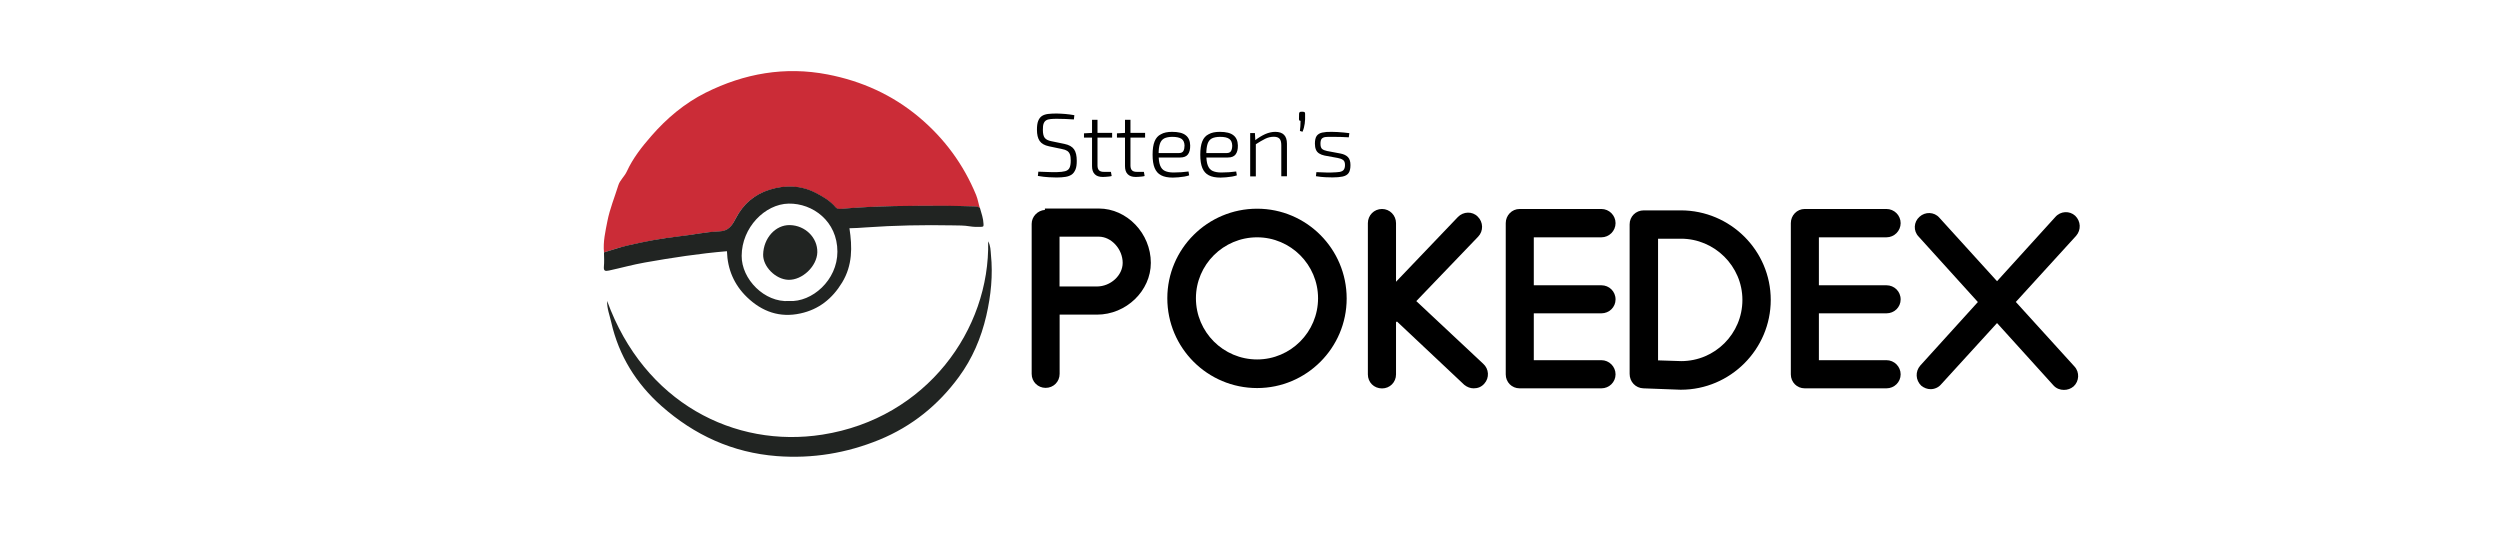
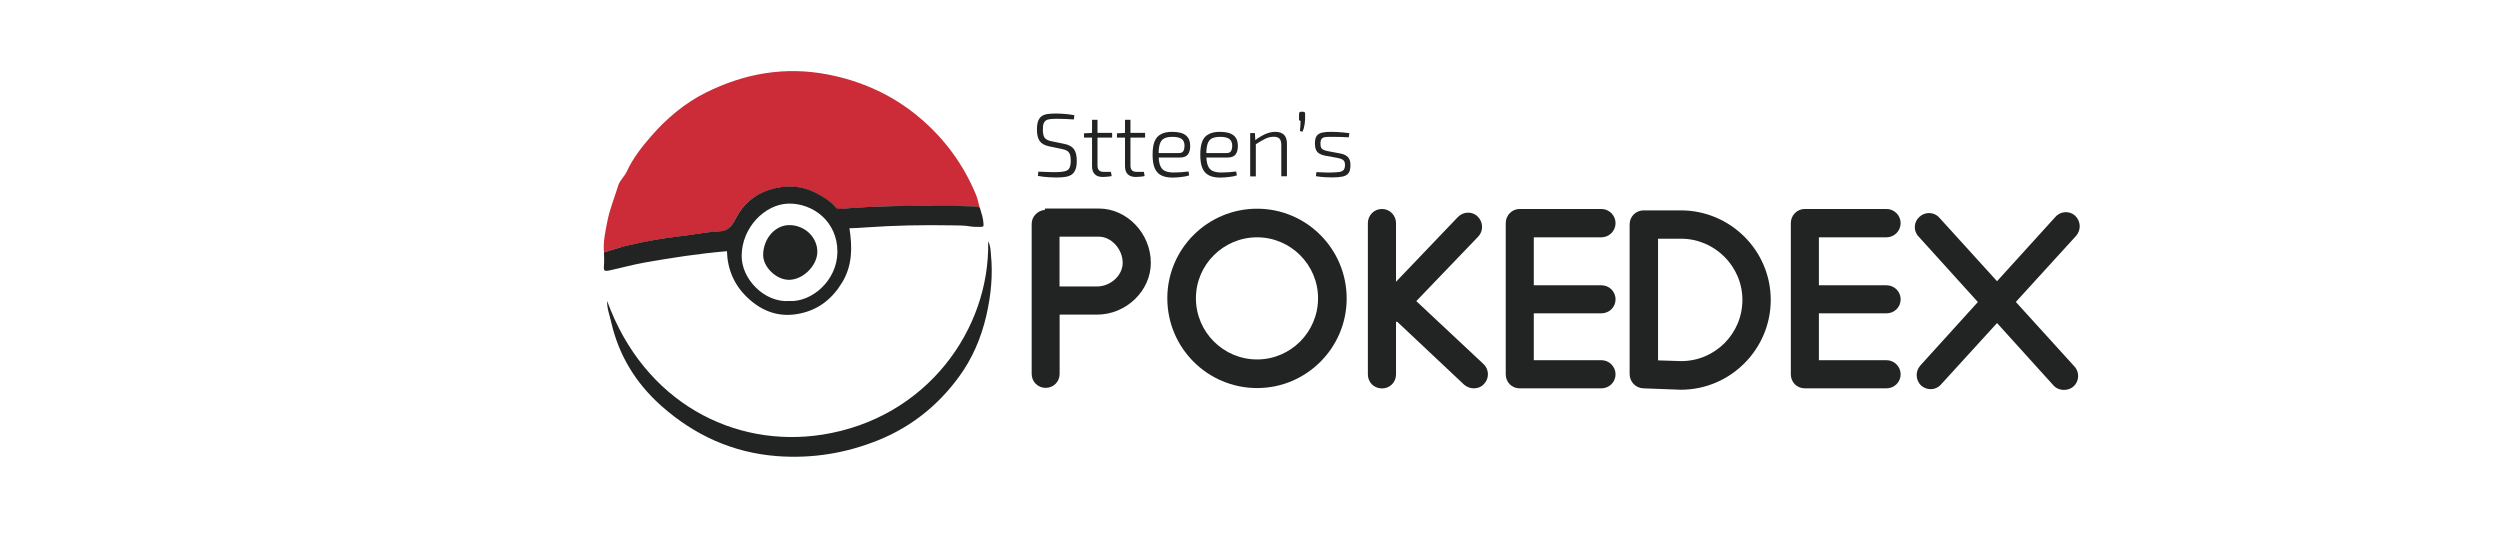
<svg xmlns="http://www.w3.org/2000/svg" version="1.1" id="Capa_1" x="0px" y="0px" viewBox="0 0 2700 600" style="enable-background:new 0 0 2700 600;" xml:space="preserve">
  <style type="text/css">
+     
+     	.st0{fill:#CB2C37;}
+ 	.st1{fill:#212422;}
+     @media (prefers-color-scheme: dark) {
	.st0{fill:#CB2C37;}
- 	.st1{fill:#212422;}
+ 	.st1{fill:#afafaf;}
+ }
+ 
</style>
  <g>
    <path class="st0" d="M652.3,272.6c-1.1-11.5,1.5-22.6,3.7-33.8c2.6-13.3,7.8-25.8,11.8-38.7c1.7-5.5,6.7-9.5,9.2-15   c6.5-14.2,16.1-26.4,26.4-38.2c16.7-19.2,36-35.4,58.7-46.8c41.7-20.8,85.6-28.6,131.7-19.7c36.7,7.1,69.9,22,98.7,46.1   c27.4,23,48,50.9,61.7,84.1c1.9,4.7,2.6,9.6,4.1,14.4c-1.4-1.2-2.8-1.9-4.8-1.9c-10.5-0.2-21.1-0.6-31.6-0.7   c-37.5-0.2-75-0.1-112.4,3.2c-2.4,0.2-5.2,0.7-7-1.5c-6-7.1-13.7-11.7-21.9-15.8c-16.1-8.2-32.8-8.4-49.4-3.3   c-16.3,5-28.7,15.6-36.7,31.1c-3.7,7.3-7.5,13.7-18.1,14c-14.4,0.4-28.6,3.7-43,5.3c-19,2-37.7,5.7-56.2,10   C668.9,267.2,660.7,270.1,652.3,272.6z" />
    <path class="st1" d="M652.3,272.6c8.3-2.5,16.6-5.4,25-7.4c18.5-4.3,37.2-7.9,56.2-10c14.4-1.5,28.6-4.8,43-5.3   c10.6-0.3,14.3-6.7,18.1-14c8-15.5,20.4-26.1,36.7-31.1c16.6-5.1,33.3-4.9,49.4,3.3c8.2,4.2,15.9,8.7,21.9,15.8   c1.9,2.2,4.6,1.7,7,1.5c37.4-3.2,74.9-3.3,112.4-3.2c10.5,0.1,21.1,0.5,31.6,0.7c2,0,3.4,0.7,4.8,1.9c1.6,5.6,3.6,11.2,3.8,17.1   c0.1,2.2,0.2,3-2.5,3.1c-4.2,0.2-8.3,0.1-12.6-0.6c-5.9-1-12.1-0.9-18.2-1c-31.3-0.6-62.5,0-93.7,2.2c-6,0.4-12.1,0.9-17.8,0.9   c3.1,20.4,3.4,39.9-7.9,58.6c-10.7,17.6-25.2,29.1-45,33.4c-22.2,4.9-41.4-1.8-57.7-17.5c-14-13.5-21.1-30.1-21.7-49.7   c-29.8,2.5-59.2,7-88.6,12.2c-13.1,2.3-25.9,5.9-38.9,8.7c-4.1,0.9-5.8,0.4-5.4-4.3C652.7,283,652.4,277.8,652.3,272.6z    M852.2,325.1c24.7,1.5,52.2-22.4,52.2-53.3c0-32.9-26.7-52.4-52.7-51.9c-25.6,0.5-50.6,25.9-50.7,56.4   C800.8,301.5,825.7,326.9,852.2,325.1z" />
    <path class="st1" d="M655.7,325c40,110,137.7,159.3,232.5,144.4c112.3-17.6,181.2-113.4,179-208.8c2.7,5,2.6,9.8,3,14.3   c2.3,22.3,0,44.3-5,66.1c-5.6,24.1-15.1,46.4-29.7,66.2c-22.2,30.3-50.7,53.3-85.7,67.7c-35.5,14.5-72.2,20.6-110.7,17.7   c-48-3.7-89.2-22.7-124.7-54.1c-27.3-24.2-46-54.3-54.2-90.2C658.5,340.6,655.4,333.1,655.7,325z" />
    <path class="st1" d="M853,243.1c16.6,0.3,30.1,13.6,29.7,29.4c-0.4,15.1-16.3,30.2-31.3,29.7c-13.8-0.5-27.5-14.3-27.2-27.3   C824.6,257.1,837.6,242.8,853,243.1z" />
  </g>
  <g>
-     <path d="M1141,122.6c3.2,0.1,6.3,0.2,9.6,0.5c3.2,0.3,6.4,0.7,9.7,1.3l-0.5,4.6c-2.8-0.2-5.9-0.4-9.1-0.5c-3.2-0.1-6.3-0.2-9.4-0.2   c-2.6,0-4.9,0.1-6.8,0.3c-1.9,0.2-3.5,0.6-4.7,1.4c-1.2,0.7-2.1,1.9-2.7,3.5s-0.8,3.9-0.8,6.8c0,4.1,0.7,7,2.1,8.7   c1.4,1.7,3.8,2.9,7.1,3.5l14,2.9c5,1,8.5,3,10.5,5.9c2,2.9,2.9,7,2.9,12.4c0,3.9-0.4,7.1-1.4,9.4s-2.2,4.1-4,5.4   c-1.8,1.2-4,2.1-6.7,2.5c-2.7,0.4-5.9,0.7-9.6,0.7c-2.3,0-5.2-0.1-8.6-0.3c-3.4-0.2-7.3-0.6-11.7-1.4l0.5-4.6   c3.3,0.1,6,0.2,8.3,0.3c2.2,0.1,4.2,0.2,6,0.2c1.8,0,3.7,0,5.7,0c3.7-0.1,6.7-0.4,8.9-1c2.2-0.6,3.8-1.7,4.7-3.5   c0.9-1.7,1.4-4.4,1.4-7.9c0-2.9-0.3-5.2-0.9-6.8c-0.6-1.6-1.6-2.9-3-3.8c-1.4-0.9-3.2-1.5-5.4-1.9l-14.2-3c-4.8-1-8.1-2.9-10.1-5.8   c-2-2.9-2.9-7-2.9-12.1c0-3.9,0.4-7.1,1.3-9.4c0.9-2.3,2.2-4.1,3.9-5.3c1.7-1.2,3.9-1.9,6.5-2.3   C1134.3,122.8,1137.4,122.6,1141,122.6z" />
-     <path d="M1201.1,143.6v5h-30.4V144l9.2-0.5H1201.1z M1185.3,129.5v49.3c0,2.4,0.6,4.1,1.7,5.2c1.1,1.1,2.8,1.6,5.2,1.6h7.6l0.8,4.5   c-1,0.3-2.1,0.5-3.3,0.6c-1.3,0.2-2.5,0.3-3.6,0.3c-1.2,0.1-2.1,0.1-2.8,0.1c-3.8,0-6.7-1-8.6-3c-2-2-2.9-4.9-2.9-8.7v-50H1185.3z" />
-     <path d="M1236.7,143.6v5h-30.4V144l9.2-0.5H1236.7z M1220.9,129.5v49.3c0,2.4,0.6,4.1,1.7,5.2c1.1,1.1,2.8,1.6,5.2,1.6h7.6l0.8,4.5   c-1,0.3-2.1,0.5-3.3,0.6c-1.3,0.2-2.5,0.3-3.6,0.3c-1.2,0.1-2.1,0.1-2.8,0.1c-3.8,0-6.7-1-8.6-3c-2-2-2.9-4.9-2.9-8.7v-50H1220.9z" />
-     <path d="M1265.9,142.4c6.7,0,11.6,1.2,14.7,3.7c3.1,2.4,4.7,6.1,4.8,10.9c0.1,4.2-0.7,7.4-2.4,9.7c-1.7,2.3-4.5,3.4-8.4,3.4h-27.1   v-4.8h25.8c2.4,0,4-0.8,4.8-2.3c0.8-1.5,1.2-3.5,1.2-5.8c-0.1-3.3-1.1-5.7-3.2-7.2c-2.1-1.4-5.3-2.2-9.9-2.2   c-3.7,0-6.7,0.6-8.9,1.7c-2.2,1.2-3.7,3.1-4.6,5.8c-0.9,2.7-1.4,6.5-1.4,11.2c0,5.2,0.5,9.3,1.6,12.1c1.1,2.9,2.8,4.9,5.2,6   c2.4,1.1,5.5,1.7,9.4,1.7c2.7,0,5.5-0.1,8.4-0.3c2.9-0.2,5.5-0.5,7.7-0.8l0.7,4.2c-1.4,0.5-3.1,0.9-5.2,1.3   c-2.1,0.3-4.2,0.6-6.5,0.8c-2.2,0.2-4.2,0.3-5.9,0.3c-5.3,0-9.5-0.8-12.7-2.5c-3.2-1.6-5.5-4.3-7-7.9c-1.5-3.6-2.2-8.4-2.2-14.3   c0-6.1,0.7-10.9,2.2-14.5c1.4-3.5,3.7-6.1,6.8-7.6C1256.9,143.2,1260.9,142.4,1265.9,142.4z" />
-     <path d="M1317.4,142.4c6.7,0,11.6,1.2,14.7,3.7c3.1,2.4,4.7,6.1,4.8,10.9c0.1,4.2-0.7,7.4-2.4,9.7c-1.7,2.3-4.5,3.4-8.4,3.4h-27.1   v-4.8h25.8c2.4,0,4-0.8,4.8-2.3c0.8-1.5,1.2-3.5,1.2-5.8c-0.1-3.3-1.1-5.7-3.2-7.2s-5.3-2.2-9.9-2.2c-3.7,0-6.7,0.6-8.9,1.7   c-2.2,1.2-3.7,3.1-4.6,5.8c-0.9,2.7-1.4,6.5-1.4,11.2c0,5.2,0.5,9.3,1.6,12.1c1.1,2.9,2.8,4.9,5.2,6c2.4,1.1,5.5,1.7,9.4,1.7   c2.7,0,5.5-0.1,8.4-0.3c2.9-0.2,5.5-0.5,7.7-0.8l0.7,4.2c-1.4,0.5-3.1,0.9-5.2,1.3c-2.1,0.3-4.3,0.6-6.5,0.8   c-2.2,0.2-4.2,0.3-5.9,0.3c-5.3,0-9.5-0.8-12.7-2.5c-3.2-1.6-5.5-4.3-7-7.9c-1.5-3.6-2.2-8.4-2.2-14.3c0-6.1,0.7-10.9,2.2-14.5   c1.4-3.5,3.7-6.1,6.8-7.6C1308.4,143.2,1312.4,142.4,1317.4,142.4z" />
-     <path d="M1355.3,143.6l0.5,8.9l0.5,1.5v36.5h-6.1v-46.8H1355.3z M1377.3,142.4c8.4,0,12.6,4.3,12.6,12.8v35.2h-6.1v-33.5   c0-3.3-0.6-5.7-1.9-7.1c-1.3-1.4-3.3-2.1-6.2-2.1c-3.2,0-6.2,0.7-9.3,2.2c-3,1.5-6.6,3.6-10.8,6.3l-0.3-4.5c3.8-3,7.5-5.2,11.2-6.9   C1370.2,143.2,1373.8,142.4,1377.3,142.4z" />
-     <path d="M1407.2,120.7c0.8,0,1.4,0.2,1.8,0.5c0.4,0.4,0.5,0.9,0.5,1.8v5.9c-0.1,1.5-0.2,3.1-0.4,4.6c-0.2,1.5-0.5,3-0.9,4.5   c-0.4,1.5-0.9,2.9-1.5,4.3l-2.8-0.9c0.2-1.9,0.4-3.7,0.5-5.2c0.1-1.5,0.2-3.4,0.2-5.7c-1.2,0-1.7-0.6-1.7-1.9l0.1-5.6   c0-0.8,0.2-1.4,0.6-1.8c0.4-0.4,1-0.5,1.8-0.5H1407.2z" />
-     <path d="M1438.2,142.4c2,0,4.1,0.1,6.3,0.2c2.2,0.1,4.4,0.3,6.6,0.5c2.2,0.2,4.2,0.4,6.2,0.7l-0.6,4.5c-2.9-0.2-5.9-0.3-8.9-0.4   s-6-0.1-8.9-0.1c-3.1-0.1-5.6,0-7.4,0.2c-1.8,0.2-3.2,0.9-4.1,1.9c-0.9,1.1-1.3,2.8-1.3,5.3c0,2.8,0.6,4.7,1.8,5.7   c1.2,1,3,1.7,5.4,2.2l14.4,2.7c3.6,0.7,6.3,2,8.1,3.9c1.8,1.9,2.7,4.7,2.7,8.6c0,3.9-0.7,6.8-2.1,8.7c-1.4,1.9-3.6,3.1-6.5,3.7   c-2.9,0.6-6.5,0.9-10.8,0.9c-1.9,0-4.4-0.1-7.5-0.2c-3.1-0.1-6.6-0.5-10.4-1.1l0.5-4.4c1.7,0.1,3.5,0.1,5.2,0.2   c1.7,0.1,3.5,0.2,5.4,0.2c1.8,0,3.7,0,5.7,0c3.7-0.1,6.6-0.3,8.7-0.6c2.1-0.4,3.6-1.1,4.5-2.3c0.9-1.2,1.4-2.9,1.4-5.2   c0-2.7-0.7-4.5-2.2-5.5c-1.5-1-3.3-1.7-5.6-2.1l-14.3-2.6c-2.4-0.5-4.3-1.3-5.9-2.3c-1.5-1-2.7-2.3-3.4-4.1   c-0.7-1.7-1.1-3.8-1.1-6.4c0-3.7,0.6-6.5,1.9-8.4c1.3-1.8,3.3-3,5.9-3.6C1430.7,142.6,1434,142.3,1438.2,142.4z" />
+     <path class="st1" d="M1141,122.6c3.2,0.1,6.3,0.2,9.6,0.5c3.2,0.3,6.4,0.7,9.7,1.3l-0.5,4.6c-2.8-0.2-5.9-0.4-9.1-0.5   c-3.2-0.1-6.3-0.2-9.4-0.2c-2.6,0-4.9,0.1-6.8,0.3c-1.9,0.2-3.5,0.6-4.7,1.4c-1.2,0.7-2.1,1.9-2.7,3.5s-0.8,3.9-0.8,6.8   c0,4.1,0.7,7,2.1,8.7c1.4,1.7,3.8,2.9,7.1,3.5l14,2.9c5,1,8.5,3,10.5,5.9c2,2.9,2.9,7,2.9,12.4c0,3.9-0.4,7.1-1.4,9.4   s-2.2,4.1-4,5.4c-1.8,1.2-4,2.1-6.7,2.5c-2.7,0.4-5.9,0.7-9.6,0.7c-2.3,0-5.2-0.1-8.6-0.3c-3.4-0.2-7.3-0.6-11.7-1.4l0.5-4.6   c3.3,0.1,6,0.2,8.3,0.3c2.2,0.1,4.2,0.2,6,0.2c1.8,0,3.7,0,5.7,0c3.7-0.1,6.7-0.4,8.9-1c2.2-0.6,3.8-1.7,4.7-3.5   c0.9-1.7,1.4-4.4,1.4-7.9c0-2.9-0.3-5.2-0.9-6.8c-0.6-1.6-1.6-2.9-3-3.8c-1.4-0.9-3.2-1.5-5.4-1.9l-14.2-3c-4.8-1-8.1-2.9-10.1-5.8   c-2-2.9-2.9-7-2.9-12.1c0-3.9,0.4-7.1,1.3-9.4c0.9-2.3,2.2-4.1,3.9-5.3c1.7-1.2,3.9-1.9,6.5-2.3   C1134.3,122.8,1137.4,122.6,1141,122.6z" />
+     <path class="st1" d="M1201.1,143.6v5h-30.4V144l9.2-0.5H1201.1z M1185.3,129.5v49.3c0,2.4,0.6,4.1,1.7,5.2c1.1,1.1,2.8,1.6,5.2,1.6   h7.6l0.8,4.5c-1,0.3-2.1,0.5-3.3,0.6c-1.3,0.2-2.5,0.3-3.6,0.3c-1.2,0.1-2.1,0.1-2.8,0.1c-3.8,0-6.7-1-8.6-3c-2-2-2.9-4.9-2.9-8.7   v-50H1185.3z" />
+     <path class="st1" d="M1236.7,143.6v5h-30.4V144l9.2-0.5H1236.7z M1220.9,129.5v49.3c0,2.4,0.6,4.1,1.7,5.2c1.1,1.1,2.8,1.6,5.2,1.6   h7.6l0.8,4.5c-1,0.3-2.1,0.5-3.3,0.6c-1.3,0.2-2.5,0.3-3.6,0.3c-1.2,0.1-2.1,0.1-2.8,0.1c-3.8,0-6.7-1-8.6-3c-2-2-2.9-4.9-2.9-8.7   v-50H1220.9z" />
+     <path class="st1" d="M1265.9,142.4c6.7,0,11.6,1.2,14.7,3.7c3.1,2.4,4.7,6.1,4.8,10.9c0.1,4.2-0.7,7.4-2.4,9.7   c-1.7,2.3-4.5,3.4-8.4,3.4h-27.1v-4.8h25.8c2.4,0,4-0.8,4.8-2.3c0.8-1.5,1.2-3.5,1.2-5.8c-0.1-3.3-1.1-5.7-3.2-7.2   c-2.1-1.4-5.3-2.2-9.9-2.2c-3.7,0-6.7,0.6-8.9,1.7c-2.2,1.2-3.7,3.1-4.6,5.8c-0.9,2.7-1.4,6.5-1.4,11.2c0,5.2,0.5,9.3,1.6,12.1   c1.1,2.9,2.8,4.9,5.2,6c2.4,1.1,5.5,1.7,9.4,1.7c2.7,0,5.5-0.1,8.4-0.3c2.9-0.2,5.5-0.5,7.7-0.8l0.7,4.2c-1.4,0.5-3.1,0.9-5.2,1.3   c-2.1,0.3-4.2,0.6-6.5,0.8c-2.2,0.2-4.2,0.3-5.9,0.3c-5.3,0-9.5-0.8-12.7-2.5c-3.2-1.6-5.5-4.3-7-7.9c-1.5-3.6-2.2-8.4-2.2-14.3   c0-6.1,0.7-10.9,2.2-14.5c1.4-3.5,3.7-6.1,6.8-7.6C1256.9,143.2,1260.9,142.4,1265.9,142.4z" />
+     <path class="st1" d="M1317.4,142.4c6.7,0,11.6,1.2,14.7,3.7c3.1,2.4,4.7,6.1,4.8,10.9c0.1,4.2-0.7,7.4-2.4,9.7   c-1.7,2.3-4.5,3.4-8.4,3.4h-27.1v-4.8h25.8c2.4,0,4-0.8,4.8-2.3c0.8-1.5,1.2-3.5,1.2-5.8c-0.1-3.3-1.1-5.7-3.2-7.2   s-5.3-2.2-9.9-2.2c-3.7,0-6.7,0.6-8.9,1.7c-2.2,1.2-3.7,3.1-4.6,5.8c-0.9,2.7-1.4,6.5-1.4,11.2c0,5.2,0.5,9.3,1.6,12.1   c1.1,2.9,2.8,4.9,5.2,6c2.4,1.1,5.5,1.7,9.4,1.7c2.7,0,5.5-0.1,8.4-0.3c2.9-0.2,5.5-0.5,7.7-0.8l0.7,4.2c-1.4,0.5-3.1,0.9-5.2,1.3   c-2.1,0.3-4.3,0.6-6.5,0.8c-2.2,0.2-4.2,0.3-5.9,0.3c-5.3,0-9.5-0.8-12.7-2.5c-3.2-1.6-5.5-4.3-7-7.9c-1.5-3.6-2.2-8.4-2.2-14.3   c0-6.1,0.7-10.9,2.2-14.5c1.4-3.5,3.7-6.1,6.8-7.6C1308.4,143.2,1312.4,142.4,1317.4,142.4z" />
+     <path class="st1" d="M1355.3,143.6l0.5,8.9l0.5,1.5v36.5h-6.1v-46.8H1355.3z M1377.3,142.4c8.4,0,12.6,4.3,12.6,12.8v35.2h-6.1   v-33.5c0-3.3-0.6-5.7-1.9-7.1c-1.3-1.4-3.3-2.1-6.2-2.1c-3.2,0-6.2,0.7-9.3,2.2c-3,1.5-6.6,3.6-10.8,6.3l-0.3-4.5   c3.8-3,7.5-5.2,11.2-6.9C1370.2,143.2,1373.8,142.4,1377.3,142.4z" />
+     <path class="st1" d="M1407.2,120.7c0.8,0,1.4,0.2,1.8,0.5c0.4,0.4,0.5,0.9,0.5,1.8v5.9c-0.1,1.5-0.2,3.1-0.4,4.6   c-0.2,1.5-0.5,3-0.9,4.5c-0.4,1.5-0.9,2.9-1.5,4.3l-2.8-0.9c0.2-1.9,0.4-3.7,0.5-5.2c0.1-1.5,0.2-3.4,0.2-5.7   c-1.2,0-1.7-0.6-1.7-1.9l0.1-5.6c0-0.8,0.2-1.4,0.6-1.8c0.4-0.4,1-0.5,1.8-0.5H1407.2z" />
+     <path class="st1" d="M1438.2,142.4c2,0,4.1,0.1,6.3,0.2c2.2,0.1,4.4,0.3,6.6,0.5c2.2,0.2,4.2,0.4,6.2,0.7l-0.6,4.5   c-2.9-0.2-5.9-0.3-8.9-0.4s-6-0.1-8.9-0.1c-3.1-0.1-5.6,0-7.4,0.2c-1.8,0.2-3.2,0.9-4.1,1.9c-0.9,1.1-1.3,2.8-1.3,5.3   c0,2.8,0.6,4.7,1.8,5.7c1.2,1,3,1.7,5.4,2.2l14.4,2.7c3.6,0.7,6.3,2,8.1,3.9c1.8,1.9,2.7,4.7,2.7,8.6c0,3.9-0.7,6.8-2.1,8.7   c-1.4,1.9-3.6,3.1-6.5,3.7c-2.9,0.6-6.5,0.9-10.8,0.9c-1.9,0-4.4-0.1-7.5-0.2c-3.1-0.1-6.6-0.5-10.4-1.1l0.5-4.4   c1.7,0.1,3.5,0.1,5.2,0.2c1.7,0.1,3.5,0.2,5.4,0.2c1.8,0,3.7,0,5.7,0c3.7-0.1,6.6-0.3,8.7-0.6c2.1-0.4,3.6-1.1,4.5-2.3   c0.9-1.2,1.4-2.9,1.4-5.2c0-2.7-0.7-4.5-2.2-5.5c-1.5-1-3.3-1.7-5.6-2.1l-14.3-2.6c-2.4-0.5-4.3-1.3-5.9-2.3   c-1.5-1-2.7-2.3-3.4-4.1c-0.7-1.7-1.1-3.8-1.1-6.4c0-3.7,0.6-6.5,1.9-8.4c1.3-1.8,3.3-3,5.9-3.6   C1430.7,142.6,1434,142.3,1438.2,142.4z" />
  </g>
  <g>
-     <path d="M1242.9,283.9c0,30.1-26.5,55.9-58.2,55.9h-40.3v64c0,8.4-6.6,15.1-15.1,15.1c-8.4,0-15.1-6.6-15.1-15.1v-162   c0-7.9,6.4-14.5,14.3-15.1v-1.5h58.2C1217.1,225.2,1242.9,252,1242.9,283.9z M1212.5,283.9c0-14.8-12.2-28.3-25.8-28.3h-42.4v53.8   h40.3C1199.5,309.4,1212.5,297.4,1212.5,283.9z" />
-     <path d="M1357.7,419.1c-53.6,0-97-43.4-97-97c0-53.3,43.4-96.7,97-96.7c53.3,0,96.7,43.4,96.7,97   C1454.4,375.7,1411,419.1,1357.7,419.1z M1357.7,256.3c-36.5,0-66.1,29.6-66.1,65.8c0,36.5,29.6,66.1,66.1,66.1   c36.2,0,65.8-29.6,65.8-66.1C1423.5,285.9,1393.9,256.3,1357.7,256.3z" />
-     <path d="M1603.1,414.3c-3.1,3.6-7.1,5.1-11.5,5.1c-3.6,0-7.1-1.3-10.2-3.8l-72.7-68.4c-0.3,0.3-0.5,0.5-1,0.8v56.4   c0,8.4-6.6,15.1-15.1,15.1c-8.7,0-15.3-6.6-15.3-15.1V241c0-8.4,6.6-15.3,15.3-15.3c8.4,0,15.1,6.9,15.1,15.3v63.3l66.8-69.9   c5.9-6.1,15.6-6.4,21.4-0.5c6.1,5.9,6.4,15.6,0.5,21.7l-66.8,69.6l72.2,67.6C1608.2,398.4,1608.7,408.1,1603.1,414.3z" />
-     <path d="M1656.5,338.5V389h73c8.4,0,15.3,6.9,15.3,15.3c0,8.4-6.9,15.1-15.3,15.1h-88.3c-8.4,0-15-6.6-15-15.1V241   c0-8.4,6.6-15.3,15-15.3h88.3c8.4,0,15.3,6.9,15.3,15.3c0,8.4-6.9,15.3-15.3,15.3h-73v51.8h73c8.4,0,15.3,6.6,15.3,15.3   c0,8.4-6.9,15-15.3,15H1656.5z" />
-     <path d="M1912.4,323.9c0,53.3-43.6,97-97,97h-0.5l-40.1-1.5c-8.4-0.3-14.8-7.1-14.8-15.6V242.3c0-8.4,6.6-15.1,15.3-15.1h40.1   C1868.8,227.3,1912.4,270.6,1912.4,323.9z M1881.8,323.9c0-36.5-30.1-66.1-66.3-66.1h-24.8v131.4l25,0.8   C1852.2,390,1881.8,360.4,1881.8,323.9z" />
-     <path d="M1964.4,338.5V389h73c8.4,0,15.3,6.9,15.3,15.3c0,8.4-6.9,15.1-15.3,15.1h-88.3c-8.4,0-15-6.6-15-15.1V241   c0-8.4,6.6-15.3,15-15.3h88.3c8.4,0,15.3,6.9,15.3,15.3c0,8.4-6.9,15.3-15.3,15.3h-73v51.8h73c8.4,0,15.3,6.6,15.3,15.3   c0,8.4-6.9,15-15.3,15H1964.4z" />
-     <path d="M2240.5,395.9c5.6,6.1,5.1,15.8-1,21.4c-3.1,2.6-6.6,3.8-10.5,3.8c-4.1,0-8.2-1.5-11.2-4.8l-61-67.4l-60.5,66.3   c-2.8,3.3-7.1,5.1-11.2,5.1c-3.6,0-7.1-1.3-10.2-3.8c-6.1-5.9-6.6-15.3-1-21.7l62.2-68.6l-64-70.7c-5.9-6.1-5.4-15.8,1-21.4   c6.1-5.6,15.8-5.4,21.4,1l62.3,68.6l63-69.4c5.6-6.4,15.3-6.9,21.4-1.3c6.1,5.9,6.6,15.3,1,21.7l-65.1,71.4L2240.5,395.9z" />
+     <path class="st1" d="M1242.9,283.9c0,30.1-26.5,55.9-58.2,55.9h-40.3v64c0,8.4-6.6,15.1-15.1,15.1c-8.4,0-15.1-6.6-15.1-15.1v-162   c0-7.9,6.4-14.5,14.3-15.1v-1.5h58.2C1217.1,225.2,1242.9,252,1242.9,283.9z M1212.5,283.9c0-14.8-12.2-28.3-25.8-28.3h-42.4v53.8   h40.3C1199.5,309.4,1212.5,297.4,1212.5,283.9z" />
+     <path class="st1" d="M1357.7,419.1c-53.6,0-97-43.4-97-97c0-53.3,43.4-96.7,97-96.7c53.3,0,96.7,43.4,96.7,97   C1454.4,375.7,1411,419.1,1357.7,419.1z M1357.7,256.3c-36.5,0-66.1,29.6-66.1,65.8c0,36.5,29.6,66.1,66.1,66.1   c36.2,0,65.8-29.6,65.8-66.1C1423.5,285.9,1393.9,256.3,1357.7,256.3z" />
+     <path class="st1" d="M1603.1,414.3c-3.1,3.6-7.1,5.1-11.5,5.1c-3.6,0-7.1-1.3-10.2-3.8l-72.7-68.4c-0.3,0.3-0.5,0.5-1,0.8v56.4   c0,8.4-6.6,15.1-15.1,15.1c-8.7,0-15.3-6.6-15.3-15.1V241c0-8.4,6.6-15.3,15.3-15.3c8.4,0,15.1,6.9,15.1,15.3v63.3l66.8-69.9   c5.9-6.1,15.6-6.4,21.4-0.5c6.1,5.9,6.4,15.6,0.5,21.7l-66.8,69.6l72.2,67.6C1608.2,398.4,1608.7,408.1,1603.1,414.3z" />
+     <path class="st1" d="M1656.5,338.5V389h73c8.4,0,15.3,6.9,15.3,15.3c0,8.4-6.9,15.1-15.3,15.1h-88.3c-8.4,0-15-6.6-15-15.1V241   c0-8.4,6.6-15.3,15-15.3h88.3c8.4,0,15.3,6.9,15.3,15.3c0,8.4-6.9,15.3-15.3,15.3h-73v51.8h73c8.4,0,15.3,6.6,15.3,15.3   c0,8.4-6.9,15-15.3,15H1656.5z" />
+     <path class="st1" d="M1912.4,323.9c0,53.3-43.6,97-97,97h-0.5l-40.1-1.5c-8.4-0.3-14.8-7.1-14.8-15.6V242.3   c0-8.4,6.6-15.1,15.3-15.1h40.1C1868.8,227.3,1912.4,270.6,1912.4,323.9z M1881.8,323.9c0-36.5-30.1-66.1-66.3-66.1h-24.8v131.4   l25,0.8C1852.2,390,1881.8,360.4,1881.8,323.9z" />
+     <path class="st1" d="M1964.4,338.5V389h73c8.4,0,15.3,6.9,15.3,15.3c0,8.4-6.9,15.1-15.3,15.1h-88.3c-8.4,0-15-6.6-15-15.1V241   c0-8.4,6.6-15.3,15-15.3h88.3c8.4,0,15.3,6.9,15.3,15.3c0,8.4-6.9,15.3-15.3,15.3h-73v51.8h73c8.4,0,15.3,6.6,15.3,15.3   c0,8.4-6.9,15-15.3,15H1964.4z" />
+     <path class="st1" d="M2240.5,395.9c5.6,6.1,5.1,15.8-1,21.4c-3.1,2.6-6.6,3.8-10.5,3.8c-4.1,0-8.2-1.5-11.2-4.8l-61-67.4   l-60.5,66.3c-2.8,3.3-7.1,5.1-11.2,5.1c-3.6,0-7.1-1.3-10.2-3.8c-6.1-5.9-6.6-15.3-1-21.7l62.2-68.6l-64-70.7   c-5.9-6.1-5.4-15.8,1-21.4c6.1-5.6,15.8-5.4,21.4,1l62.3,68.6l63-69.4c5.6-6.4,15.3-6.9,21.4-1.3c6.1,5.9,6.6,15.3,1,21.7   l-65.1,71.4L2240.5,395.9z" />
  </g>
</svg>
